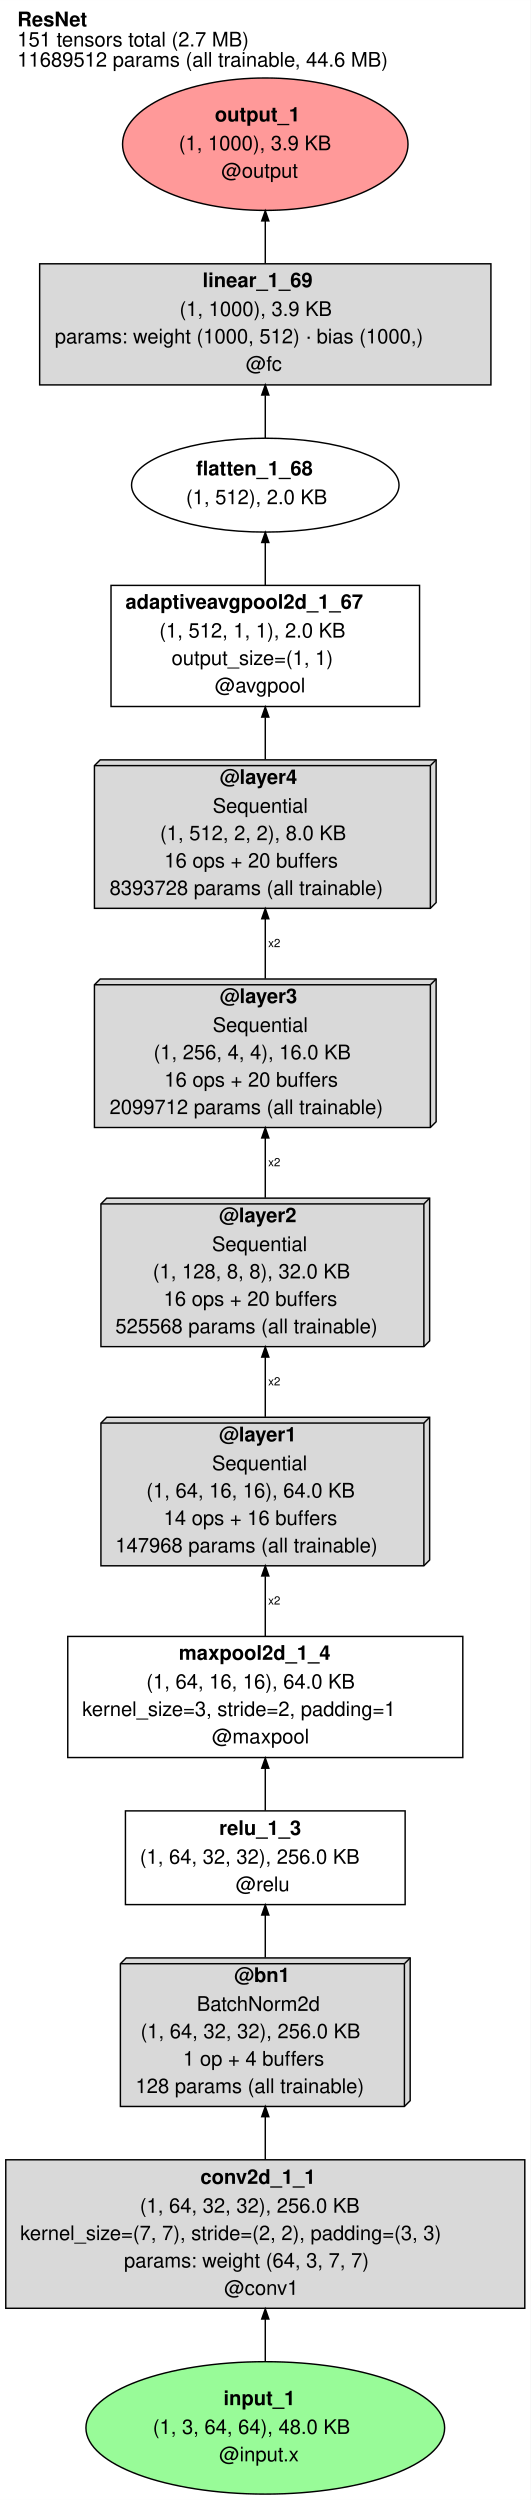
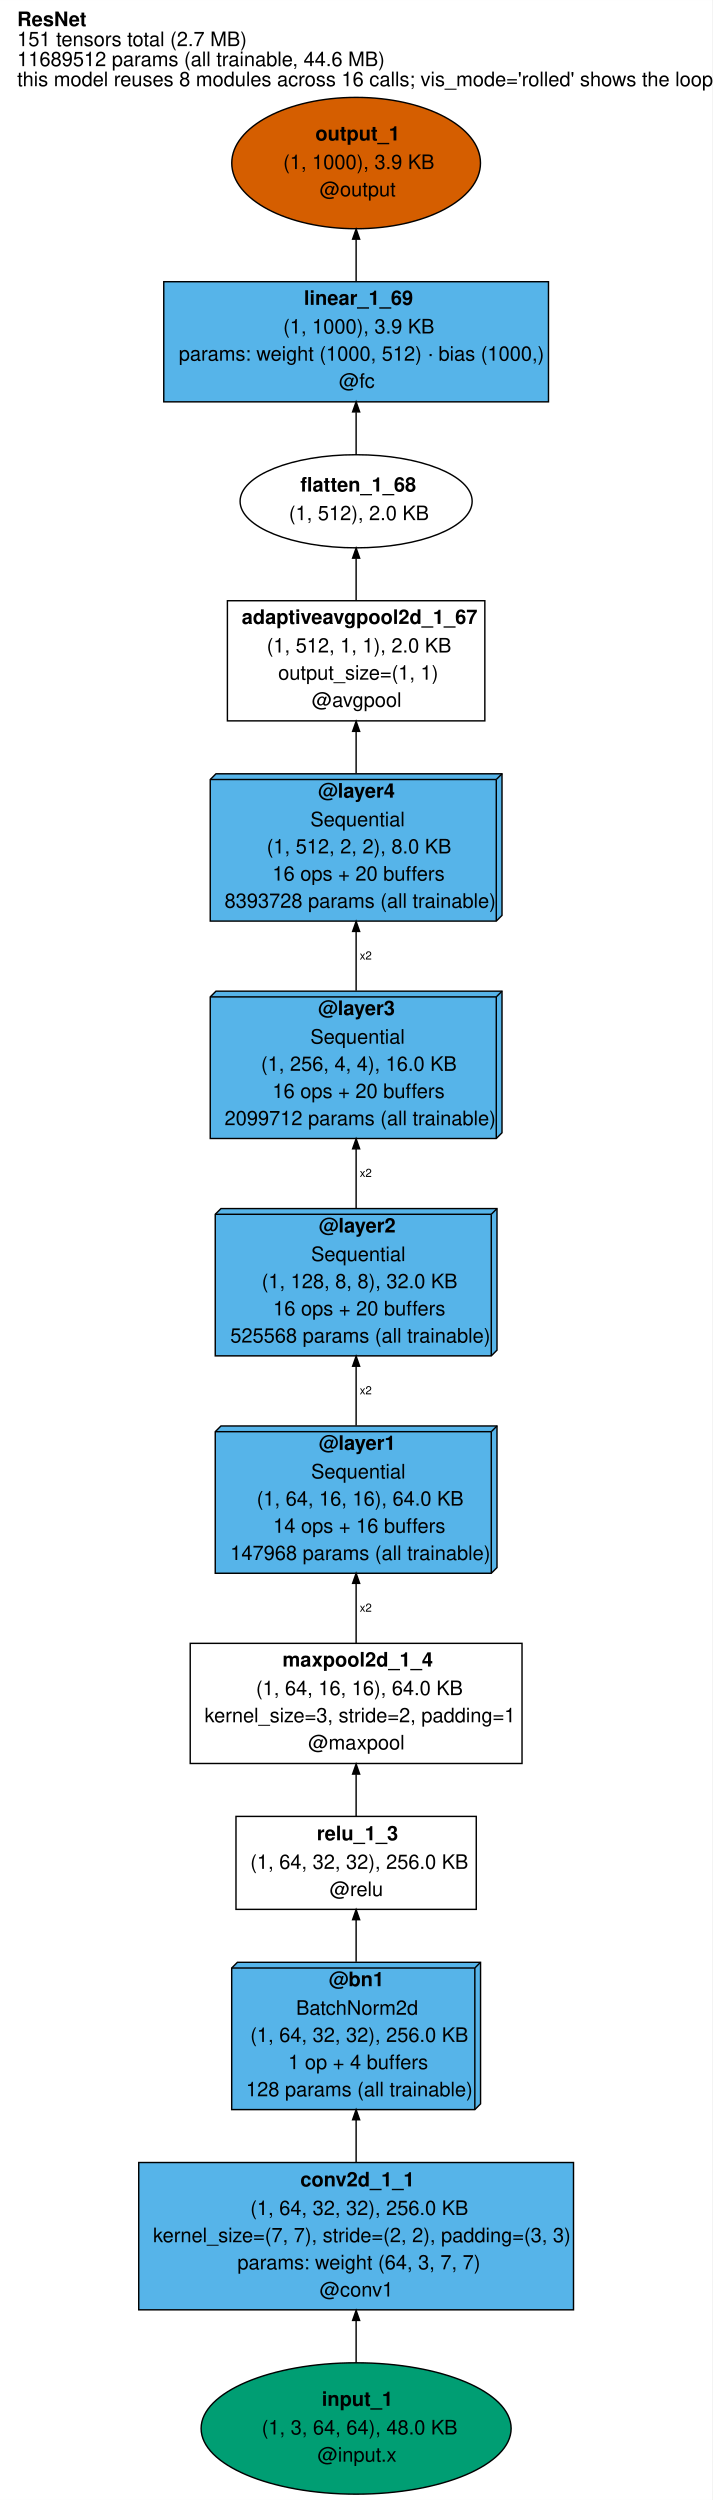
- <svg xmlns="http://www.w3.org/2000/svg" width="368pt" height="1734pt" viewBox="0.00 0.00 368.00 1733.90">
-   <g id="graph0" class="graph" transform="scale(1 1) rotate(0) translate(4 1729.9)">
-     <polygon fill="white" stroke="transparent" points="-4,4 -4,-1729.9 364,-1729.9 364,4 -4,4" />
-     <text text-anchor="start" x="8" y="-1711.7" font-family="Helvetica,sans-Serif" font-weight="bold" font-size="14.00">ResNet</text>
-     <text text-anchor="start" x="8" y="-1697.7" font-family="Helvetica,sans-Serif" font-size="14.00">151 tensors total (2.7 MB)</text>
-     <text text-anchor="start" x="8" y="-1683.7" font-family="Helvetica,sans-Serif" font-size="14.00">11689512 params (all trainable, 44.6 MB)</text>
+ <svg xmlns="http://www.w3.org/2000/svg" width="498pt" height="1748pt" viewBox="0.00 0.00 498.00 1747.90">
+   <g id="graph0" class="graph" transform="scale(1 1) rotate(0) translate(4 1743.9)">
+     <polygon fill="white" stroke="transparent" points="-4,4 -4,-1743.9 494,-1743.9 494,4 -4,4" />
+     <text text-anchor="start" x="8" y="-1725.7" font-family="Helvetica,sans-Serif" font-weight="bold" font-size="14.00">ResNet</text>
+     <text text-anchor="start" x="8" y="-1711.7" font-family="Helvetica,sans-Serif" font-size="14.00">151 tensors total (2.7 MB)</text>
+     <text text-anchor="start" x="8" y="-1697.7" font-family="Helvetica,sans-Serif" font-size="14.00">11689512 params (all trainable, 44.6 MB)</text>
+     <text text-anchor="start" x="8" y="-1683.7" font-family="Helvetica,sans-Serif" font-size="14.00">this model reuses 8 modules across 16 calls; vis_mode='rolled' shows the loop</text>
    <g id="node1" class="node">
-       <ellipse fill="#98fb98" stroke="black" cx="180" cy="-45.96" rx="124.4" ry="45.92" />
-       <text text-anchor="start" x="151" y="-61.76" font-family="Helvetica,sans-Serif" font-weight="bold" font-size="14.00">input_1</text>
-       <text text-anchor="start" x="102" y="-41.76" font-family="Helvetica,sans-Serif" font-size="14.00">(1, 3, 64, 64), 48.0 KB</text>
-       <text text-anchor="start" x="148" y="-22.76" font-family="Helvetica,sans-Serif" font-size="14.00">@input.x</text>
+       <ellipse fill="#009e73" stroke="black" cx="245" cy="-45.96" rx="108.38" ry="45.92" />
+       <text text-anchor="start" x="221" y="-61.76" font-family="Helvetica,sans-Serif" font-weight="bold" font-size="14.00">input_1</text>
+       <text text-anchor="start" x="179" y="-41.76" font-family="Helvetica,sans-Serif" font-size="14.00">(1, 3, 64, 64), 48.0 KB</text>
+       <text text-anchor="start" x="218" y="-22.76" font-family="Helvetica,sans-Serif" font-size="14.00">@input.x</text>
    </g>
    <g id="node2" class="node">
-       <polygon fill="#d9d9d9" stroke="black" points="360,-231.92 0,-231.92 0,-128.92 360,-128.92 360,-231.92" />
-       <text text-anchor="start" x="135" y="-215.22" font-family="Helvetica,sans-Serif" font-weight="bold" font-size="14.00">conv2d_1_1</text>
-       <text text-anchor="start" x="93" y="-195.22" font-family="Helvetica,sans-Serif" font-size="14.00">(1, 64, 32, 32), 256.0 KB</text>
-       <text text-anchor="start" x="10" y="-176.22" font-family="Helvetica,sans-Serif" font-size="14.00">kernel_size=(7, 7), stride=(2, 2), padding=(3, 3)</text>
-       <text text-anchor="start" x="82" y="-157.22" font-family="Helvetica,sans-Serif" font-size="14.00">params: weight (64, 3, 7, 7)</text>
-       <text text-anchor="start" x="151.5" y="-138.22" font-family="Helvetica,sans-Serif" font-size="14.00">@conv1</text>
+       <polygon fill="#56b4e9" stroke="black" points="397,-231.92 93,-231.92 93,-128.92 397,-128.92 397,-231.92" />
+       <text text-anchor="start" x="206" y="-215.22" font-family="Helvetica,sans-Serif" font-weight="bold" font-size="14.00">conv2d_1_1</text>
+       <text text-anchor="start" x="171" y="-195.22" font-family="Helvetica,sans-Serif" font-size="14.00">(1, 64, 32, 32), 256.0 KB</text>
+       <text text-anchor="start" x="103" y="-176.22" font-family="Helvetica,sans-Serif" font-size="14.00">kernel_size=(7, 7), stride=(2, 2), padding=(3, 3)</text>
+       <text text-anchor="start" x="162" y="-157.22" font-family="Helvetica,sans-Serif" font-size="14.00">params: weight (64, 3, 7, 7)</text>
+       <text text-anchor="start" x="219.5" y="-138.22" font-family="Helvetica,sans-Serif" font-size="14.00">@conv1</text>
    </g>
    <g id="edge1" class="edge">
-       <path fill="none" stroke="black" d="M180,-92.18C180,-101.59 180,-111.63 180,-121.42" />
-       <polygon fill="black" stroke="black" points="177.55,-121.5 180,-128.5 182.45,-121.5 177.55,-121.5" />
+       <path fill="none" stroke="black" d="M245,-92.18C245,-101.59 245,-111.63 245,-121.42" />
+       <polygon fill="black" stroke="black" points="242.55,-121.5 245,-128.5 247.45,-121.5 242.55,-121.5" />
    </g>
    <g id="node3" class="node">
-       <polygon fill="#d9d9d9" stroke="black" points="280.5,-371.92 83.5,-371.92 79.5,-367.92 79.5,-268.92 276.5,-268.92 280.5,-272.92 280.5,-371.92" />
-       <polyline fill="none" stroke="black" points="276.5,-367.92 79.5,-367.92 " />
-       <polyline fill="none" stroke="black" points="276.5,-367.92 276.5,-268.92 " />
-       <polyline fill="none" stroke="black" points="276.5,-367.92 280.5,-371.92 " />
-       <text text-anchor="start" x="158.5" y="-355.22" font-family="Helvetica,sans-Serif" font-weight="bold" font-size="14.00">@bn1</text>
-       <text text-anchor="start" x="132.5" y="-335.22" font-family="Helvetica,sans-Serif" font-size="14.00">BatchNorm2d</text>
-       <text text-anchor="start" x="93.5" y="-316.22" font-family="Helvetica,sans-Serif" font-size="14.00">(1, 64, 32, 32), 256.0 KB</text>
-       <text text-anchor="start" x="123" y="-297.22" font-family="Helvetica,sans-Serif" font-size="14.00">1 op + 4 buffers</text>
-       <text text-anchor="start" x="90" y="-278.22" font-family="Helvetica,sans-Serif" font-size="14.00">128 params (all trainable)</text>
+       <polygon fill="#56b4e9" stroke="black" points="332,-371.92 162,-371.92 158,-367.92 158,-268.92 328,-268.92 332,-272.92 332,-371.92" />
+       <polyline fill="none" stroke="black" points="328,-367.92 158,-367.92 " />
+       <polyline fill="none" stroke="black" points="328,-367.92 328,-268.92 " />
+       <polyline fill="none" stroke="black" points="328,-367.92 332,-371.92 " />
+       <text text-anchor="start" x="226" y="-355.22" font-family="Helvetica,sans-Serif" font-weight="bold" font-size="14.00">@bn1</text>
+       <text text-anchor="start" x="203" y="-335.22" font-family="Helvetica,sans-Serif" font-size="14.00">BatchNorm2d</text>
+       <text text-anchor="start" x="171" y="-316.22" font-family="Helvetica,sans-Serif" font-size="14.00">(1, 64, 32, 32), 256.0 KB</text>
+       <text text-anchor="start" x="197.5" y="-297.22" font-family="Helvetica,sans-Serif" font-size="14.00">1 op + 4 buffers</text>
+       <text text-anchor="start" x="168" y="-278.22" font-family="Helvetica,sans-Serif" font-size="14.00">128 params (all trainable)</text>
    </g>
    <g id="edge2" class="edge">
-       <path fill="none" stroke="black" d="M180,-232.03C180,-241.68 180,-251.86 180,-261.72" />
-       <polygon fill="black" stroke="black" points="177.55,-261.83 180,-268.83 182.45,-261.83 177.55,-261.83" />
+       <path fill="none" stroke="black" d="M245,-232.03C245,-241.68 245,-251.86 245,-261.72" />
+       <polygon fill="black" stroke="black" points="242.55,-261.83 245,-268.83 247.45,-261.83 242.55,-261.83" />
    </g>
    <g id="node4" class="node">
-       <polygon fill="white" stroke="black" points="277,-473.92 83,-473.92 83,-408.92 277,-408.92 277,-473.92" />
-       <text text-anchor="start" x="148" y="-457.22" font-family="Helvetica,sans-Serif" font-weight="bold" font-size="14.00">relu_1_3</text>
-       <text text-anchor="start" x="93" y="-437.22" font-family="Helvetica,sans-Serif" font-size="14.00">(1, 64, 32, 32), 256.0 KB</text>
-       <text text-anchor="start" x="159.5" y="-418.22" font-family="Helvetica,sans-Serif" font-size="14.00">@relu</text>
+       <polygon fill="white" stroke="black" points="329,-473.92 161,-473.92 161,-408.92 329,-408.92 329,-473.92" />
+       <text text-anchor="start" x="217.5" y="-457.22" font-family="Helvetica,sans-Serif" font-weight="bold" font-size="14.00">relu_1_3</text>
+       <text text-anchor="start" x="171" y="-437.22" font-family="Helvetica,sans-Serif" font-size="14.00">(1, 64, 32, 32), 256.0 KB</text>
+       <text text-anchor="start" x="226.5" y="-418.22" font-family="Helvetica,sans-Serif" font-size="14.00">@relu</text>
    </g>
    <g id="edge3" class="edge">
-       <path fill="none" stroke="black" d="M180,-372.24C180,-382.1 180,-392.29 180,-401.7" />
-       <polygon fill="black" stroke="black" points="177.55,-401.71 180,-408.71 182.45,-401.71 177.55,-401.71" />
+       <path fill="none" stroke="black" d="M245,-372.24C245,-382.1 245,-392.29 245,-401.7" />
+       <polygon fill="black" stroke="black" points="242.55,-401.71 245,-408.71 247.45,-401.71 242.55,-401.71" />
    </g>
    <g id="node5" class="node">
-       <polygon fill="white" stroke="black" points="317,-594.92 43,-594.92 43,-510.92 317,-510.92 317,-594.92" />
-       <text text-anchor="start" x="120" y="-578.72" font-family="Helvetica,sans-Serif" font-weight="bold" font-size="14.00">maxpool2d_1_4</text>
-       <text text-anchor="start" x="97.5" y="-558.72" font-family="Helvetica,sans-Serif" font-size="14.00">(1, 64, 16, 16), 64.0 KB</text>
-       <text text-anchor="start" x="53" y="-539.72" font-family="Helvetica,sans-Serif" font-size="14.00">kernel_size=3, stride=2, padding=1</text>
-       <text text-anchor="start" x="143" y="-520.72" font-family="Helvetica,sans-Serif" font-size="14.00">@maxpool</text>
+       <polygon fill="white" stroke="black" points="361,-594.92 129,-594.92 129,-510.92 361,-510.92 361,-594.92" />
+       <text text-anchor="start" x="193.5" y="-578.72" font-family="Helvetica,sans-Serif" font-weight="bold" font-size="14.00">maxpool2d_1_4</text>
+       <text text-anchor="start" x="175" y="-558.72" font-family="Helvetica,sans-Serif" font-size="14.00">(1, 64, 16, 16), 64.0 KB</text>
+       <text text-anchor="start" x="139" y="-539.72" font-family="Helvetica,sans-Serif" font-size="14.00">kernel_size=3, stride=2, padding=1</text>
+       <text text-anchor="start" x="211.5" y="-520.72" font-family="Helvetica,sans-Serif" font-size="14.00">@maxpool</text>
    </g>
    <g id="edge4" class="edge">
-       <path fill="none" stroke="black" d="M180,-474.1C180,-483.24 180,-493.45 180,-503.37" />
-       <polygon fill="black" stroke="black" points="177.55,-503.53 180,-510.53 182.45,-503.53 177.55,-503.53" />
+       <path fill="none" stroke="black" d="M245,-474.1C245,-483.24 245,-493.45 245,-503.37" />
+       <polygon fill="black" stroke="black" points="242.55,-503.53 245,-510.53 247.45,-503.53 242.55,-503.53" />
    </g>
    <g id="node6" class="node">
-       <polygon fill="#d9d9d9" stroke="black" points="294,-746.92 70,-746.92 66,-742.92 66,-643.92 290,-643.92 294,-647.92 294,-746.92" />
-       <polyline fill="none" stroke="black" points="290,-742.92 66,-742.92 " />
-       <polyline fill="none" stroke="black" points="290,-742.92 290,-643.92 " />
-       <polyline fill="none" stroke="black" points="290,-742.92 294,-746.92 " />
-       <text text-anchor="start" x="148" y="-730.22" font-family="Helvetica,sans-Serif" font-weight="bold" font-size="14.00">@layer1</text>
-       <text text-anchor="start" x="143" y="-710.22" font-family="Helvetica,sans-Serif" font-size="14.00">Sequential</text>
-       <text text-anchor="start" x="97.5" y="-691.22" font-family="Helvetica,sans-Serif" font-size="14.00">(1, 64, 16, 16), 64.0 KB</text>
-       <text text-anchor="start" x="109.5" y="-672.22" font-family="Helvetica,sans-Serif" font-size="14.00">14 ops + 16 buffers</text>
-       <text text-anchor="start" x="76" y="-653.22" font-family="Helvetica,sans-Serif" font-size="14.00">147968 params (all trainable)</text>
+       <polygon fill="#56b4e9" stroke="black" points="343.5,-746.92 150.5,-746.92 146.5,-742.92 146.5,-643.92 339.5,-643.92 343.5,-647.92 343.5,-746.92" />
+       <polyline fill="none" stroke="black" points="339.5,-742.92 146.5,-742.92 " />
+       <polyline fill="none" stroke="black" points="339.5,-742.92 339.5,-643.92 " />
+       <polyline fill="none" stroke="black" points="339.5,-742.92 343.5,-746.92 " />
+       <text text-anchor="start" x="219" y="-730.22" font-family="Helvetica,sans-Serif" font-weight="bold" font-size="14.00">@layer1</text>
+       <text text-anchor="start" x="213.5" y="-710.22" font-family="Helvetica,sans-Serif" font-size="14.00">Sequential</text>
+       <text text-anchor="start" x="175.5" y="-691.22" font-family="Helvetica,sans-Serif" font-size="14.00">(1, 64, 16, 16), 64.0 KB</text>
+       <text text-anchor="start" x="187" y="-672.22" font-family="Helvetica,sans-Serif" font-size="14.00">14 ops + 16 buffers</text>
+       <text text-anchor="start" x="157" y="-653.22" font-family="Helvetica,sans-Serif" font-size="14.00">147968 params (all trainable)</text>
    </g>
    <g id="edge5" class="edge">
-       <path fill="none" stroke="black" d="M180,-594.94C180,-607.98 180,-622.65 180,-636.64" />
-       <polygon fill="black" stroke="black" points="177.55,-636.88 180,-643.88 182.45,-636.88 177.55,-636.88" />
-       <text text-anchor="start" x="182" y="-617.02" font-family="Helvetica,sans-Serif" font-size="8.00">x2</text>
+       <path fill="none" stroke="black" d="M245,-594.94C245,-607.98 245,-622.65 245,-636.64" />
+       <polygon fill="black" stroke="black" points="242.55,-636.88 245,-643.88 247.45,-636.88 242.55,-636.88" />
+       <text text-anchor="start" x="247.5" y="-617.02" font-family="Helvetica,sans-Serif" font-size="8.00">x2</text>
    </g>
    <g id="node7" class="node">
-       <polygon fill="#d9d9d9" stroke="black" points="294,-898.92 70,-898.92 66,-894.92 66,-795.92 290,-795.92 294,-799.92 294,-898.92" />
-       <polyline fill="none" stroke="black" points="290,-894.92 66,-894.92 " />
-       <polyline fill="none" stroke="black" points="290,-894.92 290,-795.92 " />
-       <polyline fill="none" stroke="black" points="290,-894.92 294,-898.92 " />
-       <text text-anchor="start" x="148" y="-882.22" font-family="Helvetica,sans-Serif" font-weight="bold" font-size="14.00">@layer2</text>
-       <text text-anchor="start" x="143" y="-862.22" font-family="Helvetica,sans-Serif" font-size="14.00">Sequential</text>
-       <text text-anchor="start" x="102" y="-843.22" font-family="Helvetica,sans-Serif" font-size="14.00">(1, 128, 8, 8), 32.0 KB</text>
-       <text text-anchor="start" x="109.5" y="-824.22" font-family="Helvetica,sans-Serif" font-size="14.00">16 ops + 20 buffers</text>
-       <text text-anchor="start" x="76" y="-805.22" font-family="Helvetica,sans-Serif" font-size="14.00">525568 params (all trainable)</text>
+       <polygon fill="#56b4e9" stroke="black" points="343.5,-898.92 150.5,-898.92 146.5,-894.92 146.5,-795.92 339.5,-795.92 343.5,-799.92 343.5,-898.92" />
+       <polyline fill="none" stroke="black" points="339.5,-894.92 146.5,-894.92 " />
+       <polyline fill="none" stroke="black" points="339.5,-894.92 339.5,-795.92 " />
+       <polyline fill="none" stroke="black" points="339.5,-894.92 343.5,-898.92 " />
+       <text text-anchor="start" x="219" y="-882.22" font-family="Helvetica,sans-Serif" font-weight="bold" font-size="14.00">@layer2</text>
+       <text text-anchor="start" x="213.5" y="-862.22" font-family="Helvetica,sans-Serif" font-size="14.00">Sequential</text>
+       <text text-anchor="start" x="179" y="-843.22" font-family="Helvetica,sans-Serif" font-size="14.00">(1, 128, 8, 8), 32.0 KB</text>
+       <text text-anchor="start" x="187" y="-824.22" font-family="Helvetica,sans-Serif" font-size="14.00">16 ops + 20 buffers</text>
+       <text text-anchor="start" x="157" y="-805.22" font-family="Helvetica,sans-Serif" font-size="14.00">525568 params (all trainable)</text>
    </g>
    <g id="edge6" class="edge">
-       <path fill="none" stroke="black" d="M180,-747.21C180,-760.52 180,-774.98 180,-788.64" />
-       <polygon fill="black" stroke="black" points="177.55,-788.69 180,-795.69 182.45,-788.69 177.55,-788.69" />
-       <text text-anchor="start" x="182" y="-769.02" font-family="Helvetica,sans-Serif" font-size="8.00">x2</text>
+       <path fill="none" stroke="black" d="M245,-747.21C245,-760.52 245,-774.98 245,-788.64" />
+       <polygon fill="black" stroke="black" points="242.55,-788.69 245,-795.69 247.45,-788.69 242.55,-788.69" />
+       <text text-anchor="start" x="247.5" y="-769.02" font-family="Helvetica,sans-Serif" font-size="8.00">x2</text>
    </g>
    <g id="node8" class="node">
-       <polygon fill="#d9d9d9" stroke="black" points="298.5,-1050.92 65.5,-1050.92 61.5,-1046.92 61.5,-947.92 294.5,-947.92 298.5,-951.92 298.5,-1050.92" />
-       <polyline fill="none" stroke="black" points="294.5,-1046.92 61.5,-1046.92 " />
-       <polyline fill="none" stroke="black" points="294.5,-1046.92 294.5,-947.92 " />
-       <polyline fill="none" stroke="black" points="294.5,-1046.92 298.5,-1050.92 " />
-       <text text-anchor="start" x="148.5" y="-1034.22" font-family="Helvetica,sans-Serif" font-weight="bold" font-size="14.00">@layer3</text>
-       <text text-anchor="start" x="143.5" y="-1014.22" font-family="Helvetica,sans-Serif" font-size="14.00">Sequential</text>
-       <text text-anchor="start" x="102.5" y="-995.22" font-family="Helvetica,sans-Serif" font-size="14.00">(1, 256, 4, 4), 16.0 KB</text>
-       <text text-anchor="start" x="110" y="-976.22" font-family="Helvetica,sans-Serif" font-size="14.00">16 ops + 20 buffers</text>
-       <text text-anchor="start" x="72" y="-957.22" font-family="Helvetica,sans-Serif" font-size="14.00">2099712 params (all trainable)</text>
+       <polygon fill="#56b4e9" stroke="black" points="347,-1050.92 147,-1050.92 143,-1046.92 143,-947.92 343,-947.92 347,-951.92 347,-1050.92" />
+       <polyline fill="none" stroke="black" points="343,-1046.92 143,-1046.92 " />
+       <polyline fill="none" stroke="black" points="343,-1046.92 343,-947.92 " />
+       <polyline fill="none" stroke="black" points="343,-1046.92 347,-1050.92 " />
+       <text text-anchor="start" x="218.5" y="-1034.22" font-family="Helvetica,sans-Serif" font-weight="bold" font-size="14.00">@layer3</text>
+       <text text-anchor="start" x="213" y="-1014.22" font-family="Helvetica,sans-Serif" font-size="14.00">Sequential</text>
+       <text text-anchor="start" x="178.5" y="-995.22" font-family="Helvetica,sans-Serif" font-size="14.00">(1, 256, 4, 4), 16.0 KB</text>
+       <text text-anchor="start" x="186.5" y="-976.22" font-family="Helvetica,sans-Serif" font-size="14.00">16 ops + 20 buffers</text>
+       <text text-anchor="start" x="153" y="-957.22" font-family="Helvetica,sans-Serif" font-size="14.00">2099712 params (all trainable)</text>
    </g>
    <g id="edge7" class="edge">
-       <path fill="none" stroke="black" d="M180,-899.21C180,-912.52 180,-926.98 180,-940.64" />
-       <polygon fill="black" stroke="black" points="177.55,-940.69 180,-947.69 182.45,-940.69 177.55,-940.69" />
-       <text text-anchor="start" x="182" y="-921.02" font-family="Helvetica,sans-Serif" font-size="8.00">x2</text>
+       <path fill="none" stroke="black" d="M245,-899.21C245,-912.52 245,-926.98 245,-940.64" />
+       <polygon fill="black" stroke="black" points="242.55,-940.69 245,-947.69 247.45,-940.69 242.55,-940.69" />
+       <text text-anchor="start" x="247.5" y="-921.02" font-family="Helvetica,sans-Serif" font-size="8.00">x2</text>
    </g>
    <g id="node9" class="node">
-       <polygon fill="#d9d9d9" stroke="black" points="298.5,-1202.92 65.5,-1202.92 61.5,-1198.92 61.5,-1099.92 294.5,-1099.92 298.5,-1103.92 298.5,-1202.92" />
-       <polyline fill="none" stroke="black" points="294.5,-1198.92 61.5,-1198.92 " />
-       <polyline fill="none" stroke="black" points="294.5,-1198.92 294.5,-1099.92 " />
-       <polyline fill="none" stroke="black" points="294.5,-1198.92 298.5,-1202.92 " />
-       <text text-anchor="start" x="148.5" y="-1186.22" font-family="Helvetica,sans-Serif" font-weight="bold" font-size="14.00">@layer4</text>
-       <text text-anchor="start" x="143.5" y="-1166.22" font-family="Helvetica,sans-Serif" font-size="14.00">Sequential</text>
-       <text text-anchor="start" x="107" y="-1147.22" font-family="Helvetica,sans-Serif" font-size="14.00">(1, 512, 2, 2), 8.0 KB</text>
-       <text text-anchor="start" x="110" y="-1128.22" font-family="Helvetica,sans-Serif" font-size="14.00">16 ops + 20 buffers</text>
-       <text text-anchor="start" x="72" y="-1109.22" font-family="Helvetica,sans-Serif" font-size="14.00">8393728 params (all trainable)</text>
+       <polygon fill="#56b4e9" stroke="black" points="347,-1202.92 147,-1202.92 143,-1198.92 143,-1099.92 343,-1099.92 347,-1103.92 347,-1202.92" />
+       <polyline fill="none" stroke="black" points="343,-1198.92 143,-1198.92 " />
+       <polyline fill="none" stroke="black" points="343,-1198.92 343,-1099.92 " />
+       <polyline fill="none" stroke="black" points="343,-1198.92 347,-1202.92 " />
+       <text text-anchor="start" x="218.5" y="-1186.22" font-family="Helvetica,sans-Serif" font-weight="bold" font-size="14.00">@layer4</text>
+       <text text-anchor="start" x="213" y="-1166.22" font-family="Helvetica,sans-Serif" font-size="14.00">Sequential</text>
+       <text text-anchor="start" x="182.5" y="-1147.22" font-family="Helvetica,sans-Serif" font-size="14.00">(1, 512, 2, 2), 8.0 KB</text>
+       <text text-anchor="start" x="186.5" y="-1128.22" font-family="Helvetica,sans-Serif" font-size="14.00">16 ops + 20 buffers</text>
+       <text text-anchor="start" x="153" y="-1109.22" font-family="Helvetica,sans-Serif" font-size="14.00">8393728 params (all trainable)</text>
    </g>
    <g id="edge8" class="edge">
-       <path fill="none" stroke="black" d="M180,-1051.21C180,-1064.52 180,-1078.98 180,-1092.64" />
-       <polygon fill="black" stroke="black" points="177.55,-1092.69 180,-1099.69 182.45,-1092.69 177.55,-1092.69" />
-       <text text-anchor="start" x="182" y="-1073.02" font-family="Helvetica,sans-Serif" font-size="8.00">x2</text>
+       <path fill="none" stroke="black" d="M245,-1051.21C245,-1064.52 245,-1078.98 245,-1092.64" />
+       <polygon fill="black" stroke="black" points="242.55,-1092.69 245,-1099.69 247.45,-1092.69 242.55,-1092.69" />
+       <text text-anchor="start" x="247.5" y="-1073.02" font-family="Helvetica,sans-Serif" font-size="8.00">x2</text>
    </g>
    <g id="node10" class="node">
-       <polygon fill="white" stroke="black" points="287,-1323.92 73,-1323.92 73,-1239.92 287,-1239.92 287,-1323.92" />
-       <text text-anchor="start" x="83" y="-1307.72" font-family="Helvetica,sans-Serif" font-weight="bold" font-size="14.00">adaptiveavgpool2d_1_67</text>
-       <text text-anchor="start" x="106.5" y="-1287.72" font-family="Helvetica,sans-Serif" font-size="14.00">(1, 512, 1, 1), 2.0 KB</text>
-       <text text-anchor="start" x="115" y="-1268.72" font-family="Helvetica,sans-Serif" font-size="14.00">output_size=(1, 1)</text>
-       <text text-anchor="start" x="145" y="-1249.72" font-family="Helvetica,sans-Serif" font-size="14.00">@avgpool</text>
+       <polygon fill="white" stroke="black" points="335,-1323.92 155,-1323.92 155,-1239.92 335,-1239.92 335,-1323.92" />
+       <text text-anchor="start" x="165" y="-1307.72" font-family="Helvetica,sans-Serif" font-weight="bold" font-size="14.00">adaptiveavgpool2d_1_67</text>
+       <text text-anchor="start" x="182.5" y="-1287.72" font-family="Helvetica,sans-Serif" font-size="14.00">(1, 512, 1, 1), 2.0 KB</text>
+       <text text-anchor="start" x="190.5" y="-1268.72" font-family="Helvetica,sans-Serif" font-size="14.00">output_size=(1, 1)</text>
+       <text text-anchor="start" x="214" y="-1249.72" font-family="Helvetica,sans-Serif" font-size="14.00">@avgpool</text>
    </g>
    <g id="edge9" class="edge">
-       <path fill="none" stroke="black" d="M180,-1203.21C180,-1212.83 180,-1222.86 180,-1232.41" />
-       <polygon fill="black" stroke="black" points="177.55,-1232.59 180,-1239.59 182.45,-1232.59 177.55,-1232.59" />
+       <path fill="none" stroke="black" d="M245,-1203.21C245,-1212.83 245,-1222.86 245,-1232.41" />
+       <polygon fill="black" stroke="black" points="242.55,-1232.59 245,-1239.59 247.45,-1232.59 242.55,-1232.59" />
    </g>
    <g id="node11" class="node">
-       <ellipse fill="white" stroke="black" cx="180" cy="-1393.45" rx="92.76" ry="32.55" />
-       <text text-anchor="start" x="132" y="-1400.25" font-family="Helvetica,sans-Serif" font-weight="bold" font-size="14.00">flatten_1_68</text>
-       <text text-anchor="start" x="125" y="-1380.25" font-family="Helvetica,sans-Serif" font-size="14.00">(1, 512), 2.0 KB</text>
+       <ellipse fill="white" stroke="black" cx="245" cy="-1393.45" rx="81.13" ry="32.55" />
+       <text text-anchor="start" x="206" y="-1400.25" font-family="Helvetica,sans-Serif" font-weight="bold" font-size="14.00">flatten_1_68</text>
+       <text text-anchor="start" x="198" y="-1380.25" font-family="Helvetica,sans-Serif" font-size="14.00">(1, 512), 2.0 KB</text>
    </g>
    <g id="edge10" class="edge">
-       <path fill="none" stroke="black" d="M180,-1324.02C180,-1333.69 180,-1343.98 180,-1353.55" />
-       <polygon fill="black" stroke="black" points="177.55,-1353.71 180,-1360.71 182.45,-1353.71 177.55,-1353.71" />
+       <path fill="none" stroke="black" d="M245,-1324.02C245,-1333.69 245,-1343.98 245,-1353.55" />
+       <polygon fill="black" stroke="black" points="242.55,-1353.71 245,-1360.71 247.45,-1353.71 242.55,-1353.71" />
    </g>
    <g id="node12" class="node">
-       <polygon fill="#d9d9d9" stroke="black" points="336.5,-1546.98 23.5,-1546.98 23.5,-1462.98 336.5,-1462.98 336.5,-1546.98" />
-       <text text-anchor="start" x="136.5" y="-1530.78" font-family="Helvetica,sans-Serif" font-weight="bold" font-size="14.00">linear_1_69</text>
-       <text text-anchor="start" x="120.5" y="-1510.78" font-family="Helvetica,sans-Serif" font-size="14.00">(1, 1000), 3.9 KB</text>
-       <text text-anchor="start" x="34" y="-1491.78" font-family="Helvetica,sans-Serif" font-size="14.00">params: weight (1000, 512) · bias (1000,)</text>
-       <text text-anchor="start" x="166.5" y="-1472.78" font-family="Helvetica,sans-Serif" font-size="14.00">@fc</text>
+       <polygon fill="#56b4e9" stroke="black" points="379.5,-1546.98 110.5,-1546.98 110.5,-1462.98 379.5,-1462.98 379.5,-1546.98" />
+       <text text-anchor="start" x="208.5" y="-1530.78" font-family="Helvetica,sans-Serif" font-weight="bold" font-size="14.00">linear_1_69</text>
+       <text text-anchor="start" x="194" y="-1510.78" font-family="Helvetica,sans-Serif" font-size="14.00">(1, 1000), 3.9 KB</text>
+       <text text-anchor="start" x="121" y="-1491.78" font-family="Helvetica,sans-Serif" font-size="14.00">params: weight (1000, 512) · bias (1000,)</text>
+       <text text-anchor="start" x="233" y="-1472.78" font-family="Helvetica,sans-Serif" font-size="14.00">@fc</text>
    </g>
    <g id="edge11" class="edge">
-       <path fill="none" stroke="black" d="M180,-1426.13C180,-1435.38 180,-1445.71 180,-1455.74" />
-       <polygon fill="black" stroke="black" points="177.55,-1455.98 180,-1462.98 182.45,-1455.98 177.55,-1455.98" />
+       <path fill="none" stroke="black" d="M245,-1426.13C245,-1435.38 245,-1445.71 245,-1455.74" />
+       <polygon fill="black" stroke="black" points="242.55,-1455.98 245,-1462.98 247.45,-1455.98 242.55,-1455.98" />
    </g>
    <g id="node13" class="node">
-       <ellipse fill="#ff9999" stroke="black" cx="180" cy="-1629.94" rx="98.99" ry="45.92" />
-       <text text-anchor="start" x="145" y="-1645.74" font-family="Helvetica,sans-Serif" font-weight="bold" font-size="14.00">output_1</text>
-       <text text-anchor="start" x="120" y="-1625.74" font-family="Helvetica,sans-Serif" font-size="14.00">(1, 1000), 3.9 KB</text>
-       <text text-anchor="start" x="149.5" y="-1606.74" font-family="Helvetica,sans-Serif" font-size="14.00">@output</text>
+       <ellipse fill="#d55e00" stroke="black" cx="245" cy="-1629.94" rx="86.95" ry="45.92" />
+       <text text-anchor="start" x="216.5" y="-1645.74" font-family="Helvetica,sans-Serif" font-weight="bold" font-size="14.00">output_1</text>
+       <text text-anchor="start" x="194" y="-1625.74" font-family="Helvetica,sans-Serif" font-size="14.00">(1, 1000), 3.9 KB</text>
+       <text text-anchor="start" x="219.5" y="-1606.74" font-family="Helvetica,sans-Serif" font-size="14.00">@output</text>
    </g>
    <g id="edge12" class="edge">
-       <path fill="none" stroke="black" d="M180,-1547.26C180,-1556.7 180,-1566.84 180,-1576.67" />
-       <polygon fill="black" stroke="black" points="177.55,-1576.75 180,-1583.75 182.45,-1576.75 177.55,-1576.75" />
+       <path fill="none" stroke="black" d="M245,-1547.26C245,-1556.7 245,-1566.84 245,-1576.67" />
+       <polygon fill="black" stroke="black" points="242.55,-1576.75 245,-1583.75 247.45,-1576.75 242.55,-1576.75" />
    </g>
  </g>
</svg>
